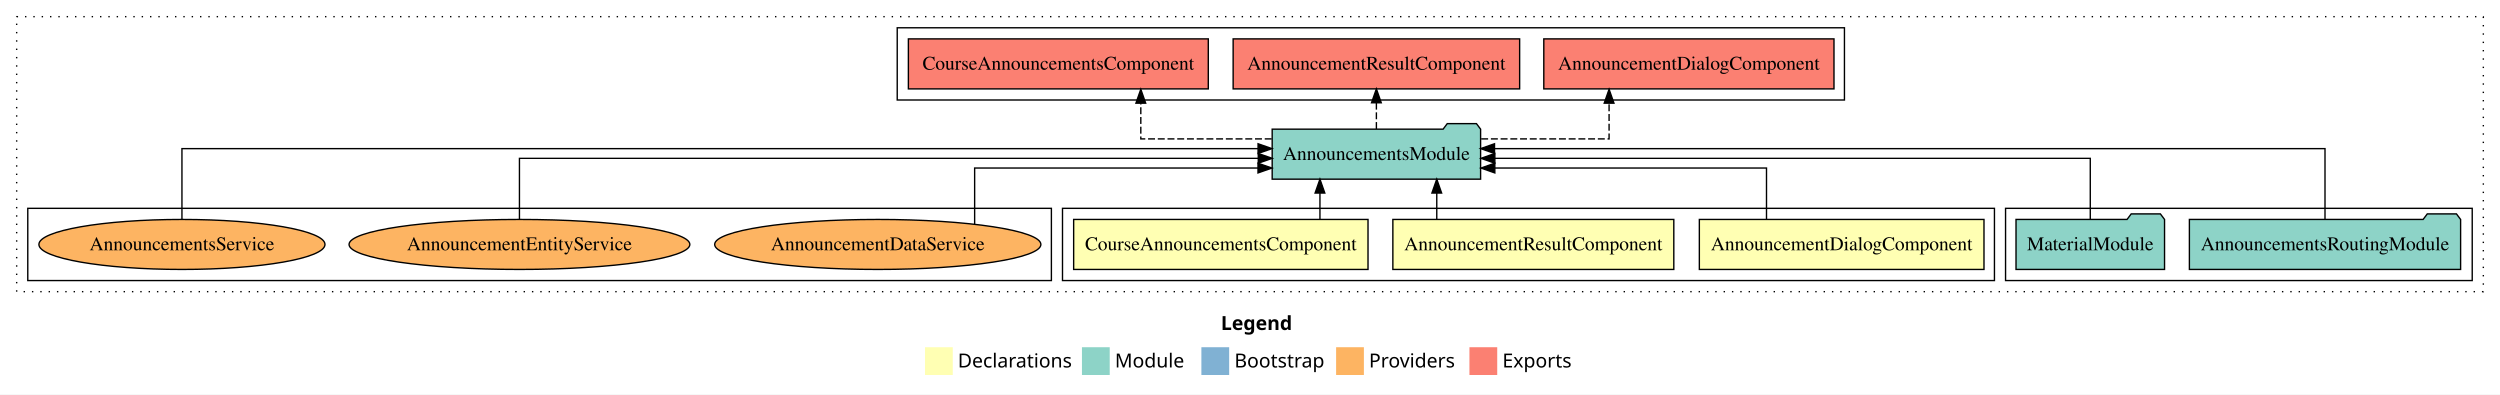
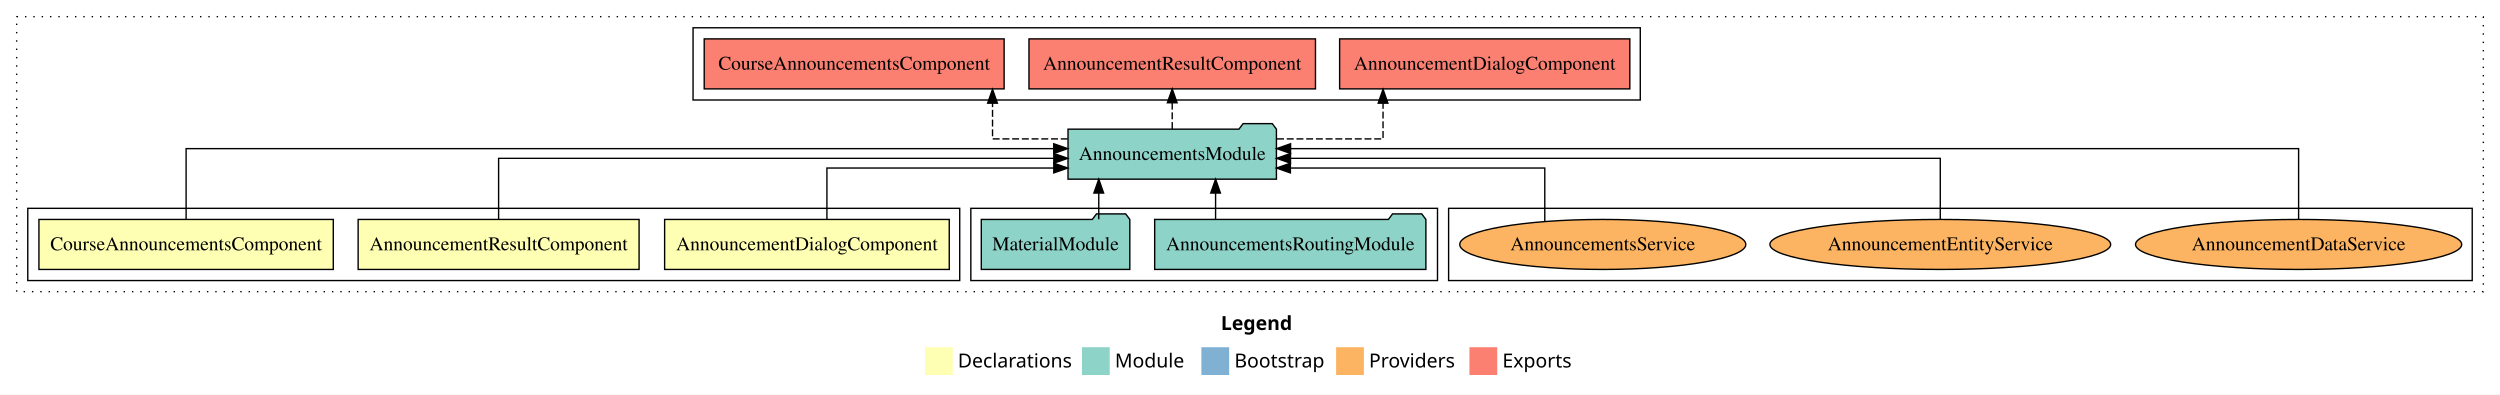
<svg xmlns="http://www.w3.org/2000/svg" width="1800pt" height="284pt" viewBox="0.00 0.00 1800.00 284.00">
  <g id="graph0" class="graph" transform="scale(1 1) rotate(0) translate(4 280)">
    <polygon fill="white" stroke="transparent" points="-4,4 -4,-280 1796,-280 1796,4 -4,4" />
    <text text-anchor="start" x="875.01" y="-42.4" font-family="sans-serif" font-weight="bold" font-size="14.00">Legend</text>
    <polygon fill="#ffffb3" stroke="transparent" points="662,-10 662,-30 682,-30 682,-10 662,-10" />
    <text text-anchor="start" x="685.63" y="-15.4" font-family="sans-serif" font-size="14.00">  Declarations</text>
    <polygon fill="#8dd3c7" stroke="transparent" points="775,-10 775,-30 795,-30 795,-10 775,-10" />
    <text text-anchor="start" x="798.73" y="-15.4" font-family="sans-serif" font-size="14.00">  Module</text>
    <polygon fill="#80b1d3" stroke="transparent" points="861,-10 861,-30 881,-30 881,-10 861,-10" />
    <text text-anchor="start" x="884.78" y="-15.4" font-family="sans-serif" font-size="14.00">  Bootstrap</text>
    <polygon fill="#fdb462" stroke="transparent" points="958,-10 958,-30 978,-30 978,-10 958,-10" />
    <text text-anchor="start" x="981.67" y="-15.4" font-family="sans-serif" font-size="14.00">  Providers</text>
    <polygon fill="#fb8072" stroke="transparent" points="1054,-10 1054,-30 1074,-30 1074,-10 1054,-10" />
    <text text-anchor="start" x="1077.73" y="-15.4" font-family="sans-serif" font-size="14.00">  Exports</text>
    <g id="clust1" class="cluster">
      <polygon fill="none" stroke="black" stroke-dasharray="1,5" points="8,-70 8,-268 1784,-268 1784,-70 8,-70" />
    </g>
    <g id="clust7" class="cluster">
-       <polygon fill="none" stroke="black" points="642,-208 642,-260 1324,-260 1324,-208 642,-208" />
+       <polygon fill="none" stroke="black" points="495,-208 495,-260 1177,-260 1177,-208 495,-208" />
+     </g>
+     <g id="clust9" class="cluster">
+       <polygon fill="none" stroke="black" points="1039,-78 1039,-130 1776,-130 1776,-78 1039,-78" />
    </g>
    <g id="clust6" class="cluster">
-       <polygon fill="none" stroke="black" points="1440,-78 1440,-130 1776,-130 1776,-78 1440,-78" />
+       <polygon fill="none" stroke="black" points="695,-78 695,-130 1031,-130 1031,-78 695,-78" />
    </g>
    <g id="clust2" class="cluster">
-       <polygon fill="none" stroke="black" points="761,-78 761,-130 1432,-130 1432,-78 761,-78" />
-     </g>
-     <g id="clust9" class="cluster">
-       <polygon fill="none" stroke="black" points="16,-78 16,-130 753,-130 753,-78 16,-78" />
+       <polygon fill="none" stroke="black" points="16,-78 16,-130 687,-130 687,-78 16,-78" />
    </g>
    <g id="node1" class="node">
-       <polygon fill="#ffffb3" stroke="black" points="1424.47,-122 1219.53,-122 1219.53,-86 1424.47,-86 1424.47,-122" />
-       <text text-anchor="middle" x="1322" y="-99.8" font-family="Times,serif" font-size="14.00">AnnouncementDialogComponent</text>
+       <polygon fill="#ffffb3" stroke="black" points="679.47,-122 474.53,-122 474.53,-86 679.47,-86 679.47,-122" />
+       <text text-anchor="middle" x="577" y="-99.8" font-family="Times,serif" font-size="14.00">AnnouncementDialogComponent</text>
    </g>
    <g id="node4" class="node">
-       <polygon fill="#8dd3c7" stroke="black" points="1062.03,-187 1059.03,-191 1038.03,-191 1035.03,-187 911.97,-187 911.97,-151 1062.03,-151 1062.03,-187" />
-       <text text-anchor="middle" x="987" y="-164.8" font-family="Times,serif" font-size="14.00">AnnouncementsModule</text>
+       <polygon fill="#8dd3c7" stroke="black" points="915.03,-187 912.03,-191 891.03,-191 888.03,-187 764.97,-187 764.97,-151 915.03,-151 915.03,-187" />
+       <text text-anchor="middle" x="840" y="-164.8" font-family="Times,serif" font-size="14.00">AnnouncementsModule</text>
    </g>
    <g id="edge1" class="edge">
-       <path fill="none" stroke="black" d="M1267.88,-122.01C1267.88,-138.05 1267.88,-159 1267.88,-159 1267.88,-159 1072.27,-159 1072.27,-159" />
-       <polygon fill="black" stroke="black" points="1072.27,-155.5 1062.27,-159 1072.27,-162.5 1072.27,-155.5" />
+       <path fill="none" stroke="black" d="M591.38,-122.01C591.38,-138.05 591.38,-159 591.38,-159 591.38,-159 754.73,-159 754.73,-159" />
+       <polygon fill="black" stroke="black" points="754.73,-162.5 764.73,-159 754.73,-155.5 754.73,-162.5" />
    </g>
    <g id="node2" class="node">
-       <polygon fill="#ffffb3" stroke="black" points="1201.14,-122 998.86,-122 998.86,-86 1201.14,-86 1201.14,-122" />
-       <text text-anchor="middle" x="1100" y="-99.8" font-family="Times,serif" font-size="14.00">AnnouncementResultComponent</text>
+       <polygon fill="#ffffb3" stroke="black" points="456.14,-122 253.86,-122 253.86,-86 456.14,-86 456.14,-122" />
+       <text text-anchor="middle" x="355" y="-99.8" font-family="Times,serif" font-size="14.00">AnnouncementResultComponent</text>
    </g>
    <g id="edge2" class="edge">
-       <path fill="none" stroke="black" d="M1030.47,-122.11C1030.47,-122.11 1030.47,-140.99 1030.47,-140.99" />
-       <polygon fill="black" stroke="black" points="1026.97,-140.99 1030.47,-150.99 1033.97,-140.99 1026.97,-140.99" />
+       <path fill="none" stroke="black" d="M355,-122.27C355,-140.56 355,-166 355,-166 355,-166 754.75,-166 754.75,-166" />
+       <polygon fill="black" stroke="black" points="754.75,-169.5 764.75,-166 754.75,-162.5 754.75,-169.5" />
    </g>
    <g id="node3" class="node">
-       <polygon fill="#ffffb3" stroke="black" points="980.97,-122 769.03,-122 769.03,-86 980.97,-86 980.97,-122" />
-       <text text-anchor="middle" x="875" y="-99.8" font-family="Times,serif" font-size="14.00">CourseAnnouncementsComponent</text>
+       <polygon fill="#ffffb3" stroke="black" points="235.97,-122 24.03,-122 24.03,-86 235.97,-86 235.97,-122" />
+       <text text-anchor="middle" x="130" y="-99.8" font-family="Times,serif" font-size="14.00">CourseAnnouncementsComponent</text>
    </g>
    <g id="edge3" class="edge">
-       <path fill="none" stroke="black" d="M946.36,-122.11C946.36,-122.11 946.36,-140.99 946.36,-140.99" />
-       <polygon fill="black" stroke="black" points="942.86,-140.99 946.36,-150.99 949.86,-140.99 942.86,-140.99" />
+       <path fill="none" stroke="black" d="M130,-122.13C130,-142.57 130,-173 130,-173 130,-173 754.69,-173 754.69,-173" />
+       <polygon fill="black" stroke="black" points="754.69,-176.5 764.69,-173 754.69,-169.5 754.69,-176.5" />
    </g>
    <g id="node7" class="node">
-       <polygon fill="#fb8072" stroke="black" points="1316.47,-252 1107.53,-252 1107.53,-216 1316.47,-216 1316.47,-252" />
-       <text text-anchor="middle" x="1212" y="-229.8" font-family="Times,serif" font-size="14.00">AnnouncementDialogComponent </text>
+       <polygon fill="#fb8072" stroke="black" points="1169.47,-252 960.53,-252 960.53,-216 1169.47,-216 1169.47,-252" />
+       <text text-anchor="middle" x="1065" y="-229.8" font-family="Times,serif" font-size="14.00">AnnouncementDialogComponent </text>
    </g>
    <g id="edge6" class="edge">
-       <path fill="none" stroke="black" stroke-dasharray="5,2" d="M1062.44,-180C1106.91,-180 1154.54,-180 1154.54,-180 1154.54,-180 1154.54,-205.72 1154.54,-205.72" />
-       <polygon fill="black" stroke="black" points="1151.04,-205.72 1154.54,-215.72 1158.04,-205.72 1151.04,-205.72" />
+       <path fill="none" stroke="black" stroke-dasharray="5,2" d="M915.45,-180C953.55,-180 991.79,-180 991.79,-180 991.79,-180 991.79,-205.72 991.79,-205.72" />
+       <polygon fill="black" stroke="black" points="988.29,-205.72 991.79,-215.72 995.29,-205.72 988.29,-205.72" />
    </g>
    <g id="node8" class="node">
-       <polygon fill="#fb8072" stroke="black" points="1090.14,-252 883.86,-252 883.86,-216 1090.14,-216 1090.14,-252" />
-       <text text-anchor="middle" x="987" y="-229.8" font-family="Times,serif" font-size="14.00">AnnouncementResultComponent </text>
+       <polygon fill="#fb8072" stroke="black" points="943.14,-252 736.86,-252 736.86,-216 943.14,-216 943.14,-252" />
+       <text text-anchor="middle" x="840" y="-229.8" font-family="Times,serif" font-size="14.00">AnnouncementResultComponent </text>
    </g>
    <g id="edge7" class="edge">
-       <path fill="none" stroke="black" stroke-dasharray="5,2" d="M987,-187.11C987,-187.11 987,-205.99 987,-205.99" />
-       <polygon fill="black" stroke="black" points="983.5,-205.99 987,-215.99 990.5,-205.99 983.5,-205.99" />
+       <path fill="none" stroke="black" stroke-dasharray="5,2" d="M840,-187.11C840,-187.11 840,-205.99 840,-205.99" />
+       <polygon fill="black" stroke="black" points="836.5,-205.99 840,-215.99 843.5,-205.99 836.5,-205.99" />
    </g>
    <g id="node9" class="node">
-       <polygon fill="#fb8072" stroke="black" points="865.97,-252 650.03,-252 650.03,-216 865.97,-216 865.97,-252" />
-       <text text-anchor="middle" x="758" y="-229.8" font-family="Times,serif" font-size="14.00">CourseAnnouncementsComponent </text>
+       <polygon fill="#fb8072" stroke="black" points="718.97,-252 503.03,-252 503.03,-216 718.97,-216 718.97,-252" />
+       <text text-anchor="middle" x="611" y="-229.8" font-family="Times,serif" font-size="14.00">CourseAnnouncementsComponent </text>
    </g>
    <g id="edge8" class="edge">
-       <path fill="none" stroke="black" stroke-dasharray="5,2" d="M911.61,-180C866.31,-180 817.38,-180 817.38,-180 817.38,-180 817.38,-205.72 817.38,-205.72" />
-       <polygon fill="black" stroke="black" points="813.88,-205.72 817.38,-215.72 820.88,-205.72 813.88,-205.72" />
+       <path fill="none" stroke="black" stroke-dasharray="5,2" d="M764.74,-180C736.28,-180 710.62,-180 710.62,-180 710.62,-180 710.62,-205.72 710.62,-205.72" />
+       <polygon fill="black" stroke="black" points="707.12,-205.72 710.62,-215.72 714.12,-205.72 707.12,-205.72" />
    </g>
    <g id="node5" class="node">
-       <polygon fill="#8dd3c7" stroke="black" points="1767.64,-122 1764.64,-126 1743.64,-126 1740.64,-122 1572.36,-122 1572.36,-86 1767.64,-86 1767.64,-122" />
-       <text text-anchor="middle" x="1670" y="-99.8" font-family="Times,serif" font-size="14.00">AnnouncementsRoutingModule</text>
+       <polygon fill="#8dd3c7" stroke="black" points="1022.64,-122 1019.64,-126 998.64,-126 995.64,-122 827.36,-122 827.36,-86 1022.64,-86 1022.64,-122" />
+       <text text-anchor="middle" x="925" y="-99.8" font-family="Times,serif" font-size="14.00">AnnouncementsRoutingModule</text>
    </g>
    <g id="edge4" class="edge">
-       <path fill="none" stroke="black" d="M1670,-122.13C1670,-142.57 1670,-173 1670,-173 1670,-173 1072.05,-173 1072.05,-173" />
-       <polygon fill="black" stroke="black" points="1072.05,-169.5 1062.05,-173 1072.05,-176.5 1072.05,-169.5" />
+       <path fill="none" stroke="black" d="M871.22,-122.11C871.22,-122.11 871.22,-140.99 871.22,-140.99" />
+       <polygon fill="black" stroke="black" points="867.72,-140.99 871.22,-150.99 874.72,-140.99 867.72,-140.99" />
    </g>
    <g id="node6" class="node">
-       <polygon fill="#8dd3c7" stroke="black" points="1554.47,-122 1551.47,-126 1530.47,-126 1527.47,-122 1447.53,-122 1447.53,-86 1554.47,-86 1554.47,-122" />
-       <text text-anchor="middle" x="1501" y="-99.8" font-family="Times,serif" font-size="14.00">MaterialModule</text>
+       <polygon fill="#8dd3c7" stroke="black" points="809.47,-122 806.47,-126 785.47,-126 782.47,-122 702.53,-122 702.53,-86 809.47,-86 809.47,-122" />
+       <text text-anchor="middle" x="756" y="-99.8" font-family="Times,serif" font-size="14.00">MaterialModule</text>
    </g>
    <g id="edge5" class="edge">
-       <path fill="none" stroke="black" d="M1501,-122.27C1501,-140.56 1501,-166 1501,-166 1501,-166 1072.29,-166 1072.29,-166" />
-       <polygon fill="black" stroke="black" points="1072.29,-162.5 1062.29,-166 1072.29,-169.5 1072.29,-162.5" />
+       <path fill="none" stroke="black" d="M787.11,-122.11C787.11,-122.11 787.11,-140.99 787.11,-140.99" />
+       <polygon fill="black" stroke="black" points="783.61,-140.99 787.11,-150.99 790.61,-140.99 783.61,-140.99" />
    </g>
    <g id="node10" class="node">
-       <ellipse fill="#fdb462" stroke="black" cx="628" cy="-104" rx="117.44" ry="18" />
-       <text text-anchor="middle" x="628" y="-99.8" font-family="Times,serif" font-size="14.00">AnnouncementDataService</text>
+       <ellipse fill="#fdb462" stroke="black" cx="1651" cy="-104" rx="117.44" ry="18" />
+       <text text-anchor="middle" x="1651" y="-99.8" font-family="Times,serif" font-size="14.00">AnnouncementDataService</text>
    </g>
    <g id="edge9" class="edge">
-       <path fill="none" stroke="black" d="M697.74,-118.74C697.74,-135.03 697.74,-159 697.74,-159 697.74,-159 901.76,-159 901.76,-159" />
-       <polygon fill="black" stroke="black" points="901.76,-162.5 911.76,-159 901.76,-155.5 901.76,-162.5" />
+       <path fill="none" stroke="black" d="M1651,-122.13C1651,-142.57 1651,-173 1651,-173 1651,-173 925.21,-173 925.21,-173" />
+       <polygon fill="black" stroke="black" points="925.21,-169.5 915.21,-173 925.21,-176.5 925.21,-169.5" />
    </g>
    <g id="node11" class="node">
-       <ellipse fill="#fdb462" stroke="black" cx="370" cy="-104" rx="122.69" ry="18" />
-       <text text-anchor="middle" x="370" y="-99.8" font-family="Times,serif" font-size="14.00">AnnouncementEntityService</text>
+       <ellipse fill="#fdb462" stroke="black" cx="1393" cy="-104" rx="122.69" ry="18" />
+       <text text-anchor="middle" x="1393" y="-99.8" font-family="Times,serif" font-size="14.00">AnnouncementEntityService</text>
    </g>
    <g id="edge10" class="edge">
-       <path fill="none" stroke="black" d="M370,-122.27C370,-140.56 370,-166 370,-166 370,-166 901.96,-166 901.96,-166" />
-       <polygon fill="black" stroke="black" points="901.96,-169.5 911.96,-166 901.96,-162.5 901.96,-169.5" />
+       <path fill="none" stroke="black" d="M1393,-122.27C1393,-140.56 1393,-166 1393,-166 1393,-166 925.16,-166 925.16,-166" />
+       <polygon fill="black" stroke="black" points="925.16,-162.5 915.16,-166 925.16,-169.5 925.16,-162.5" />
    </g>
    <g id="node12" class="node">
-       <ellipse fill="#fdb462" stroke="black" cx="127" cy="-104" rx="102.99" ry="18" />
-       <text text-anchor="middle" x="127" y="-99.8" font-family="Times,serif" font-size="14.00">AnnouncementsService</text>
+       <ellipse fill="#fdb462" stroke="black" cx="1150" cy="-104" rx="102.99" ry="18" />
+       <text text-anchor="middle" x="1150" y="-99.8" font-family="Times,serif" font-size="14.00">AnnouncementsService</text>
    </g>
    <g id="edge11" class="edge">
-       <path fill="none" stroke="black" d="M127,-122.13C127,-142.57 127,-173 127,-173 127,-173 901.81,-173 901.81,-173" />
-       <polygon fill="black" stroke="black" points="901.81,-176.5 911.81,-173 901.81,-169.5 901.81,-176.5" />
+       <path fill="none" stroke="black" d="M1108.24,-120.5C1108.24,-136.7 1108.24,-159 1108.24,-159 1108.24,-159 925.08,-159 925.08,-159" />
+       <polygon fill="black" stroke="black" points="925.08,-155.5 915.08,-159 925.08,-162.5 925.08,-155.5" />
    </g>
  </g>
</svg>
